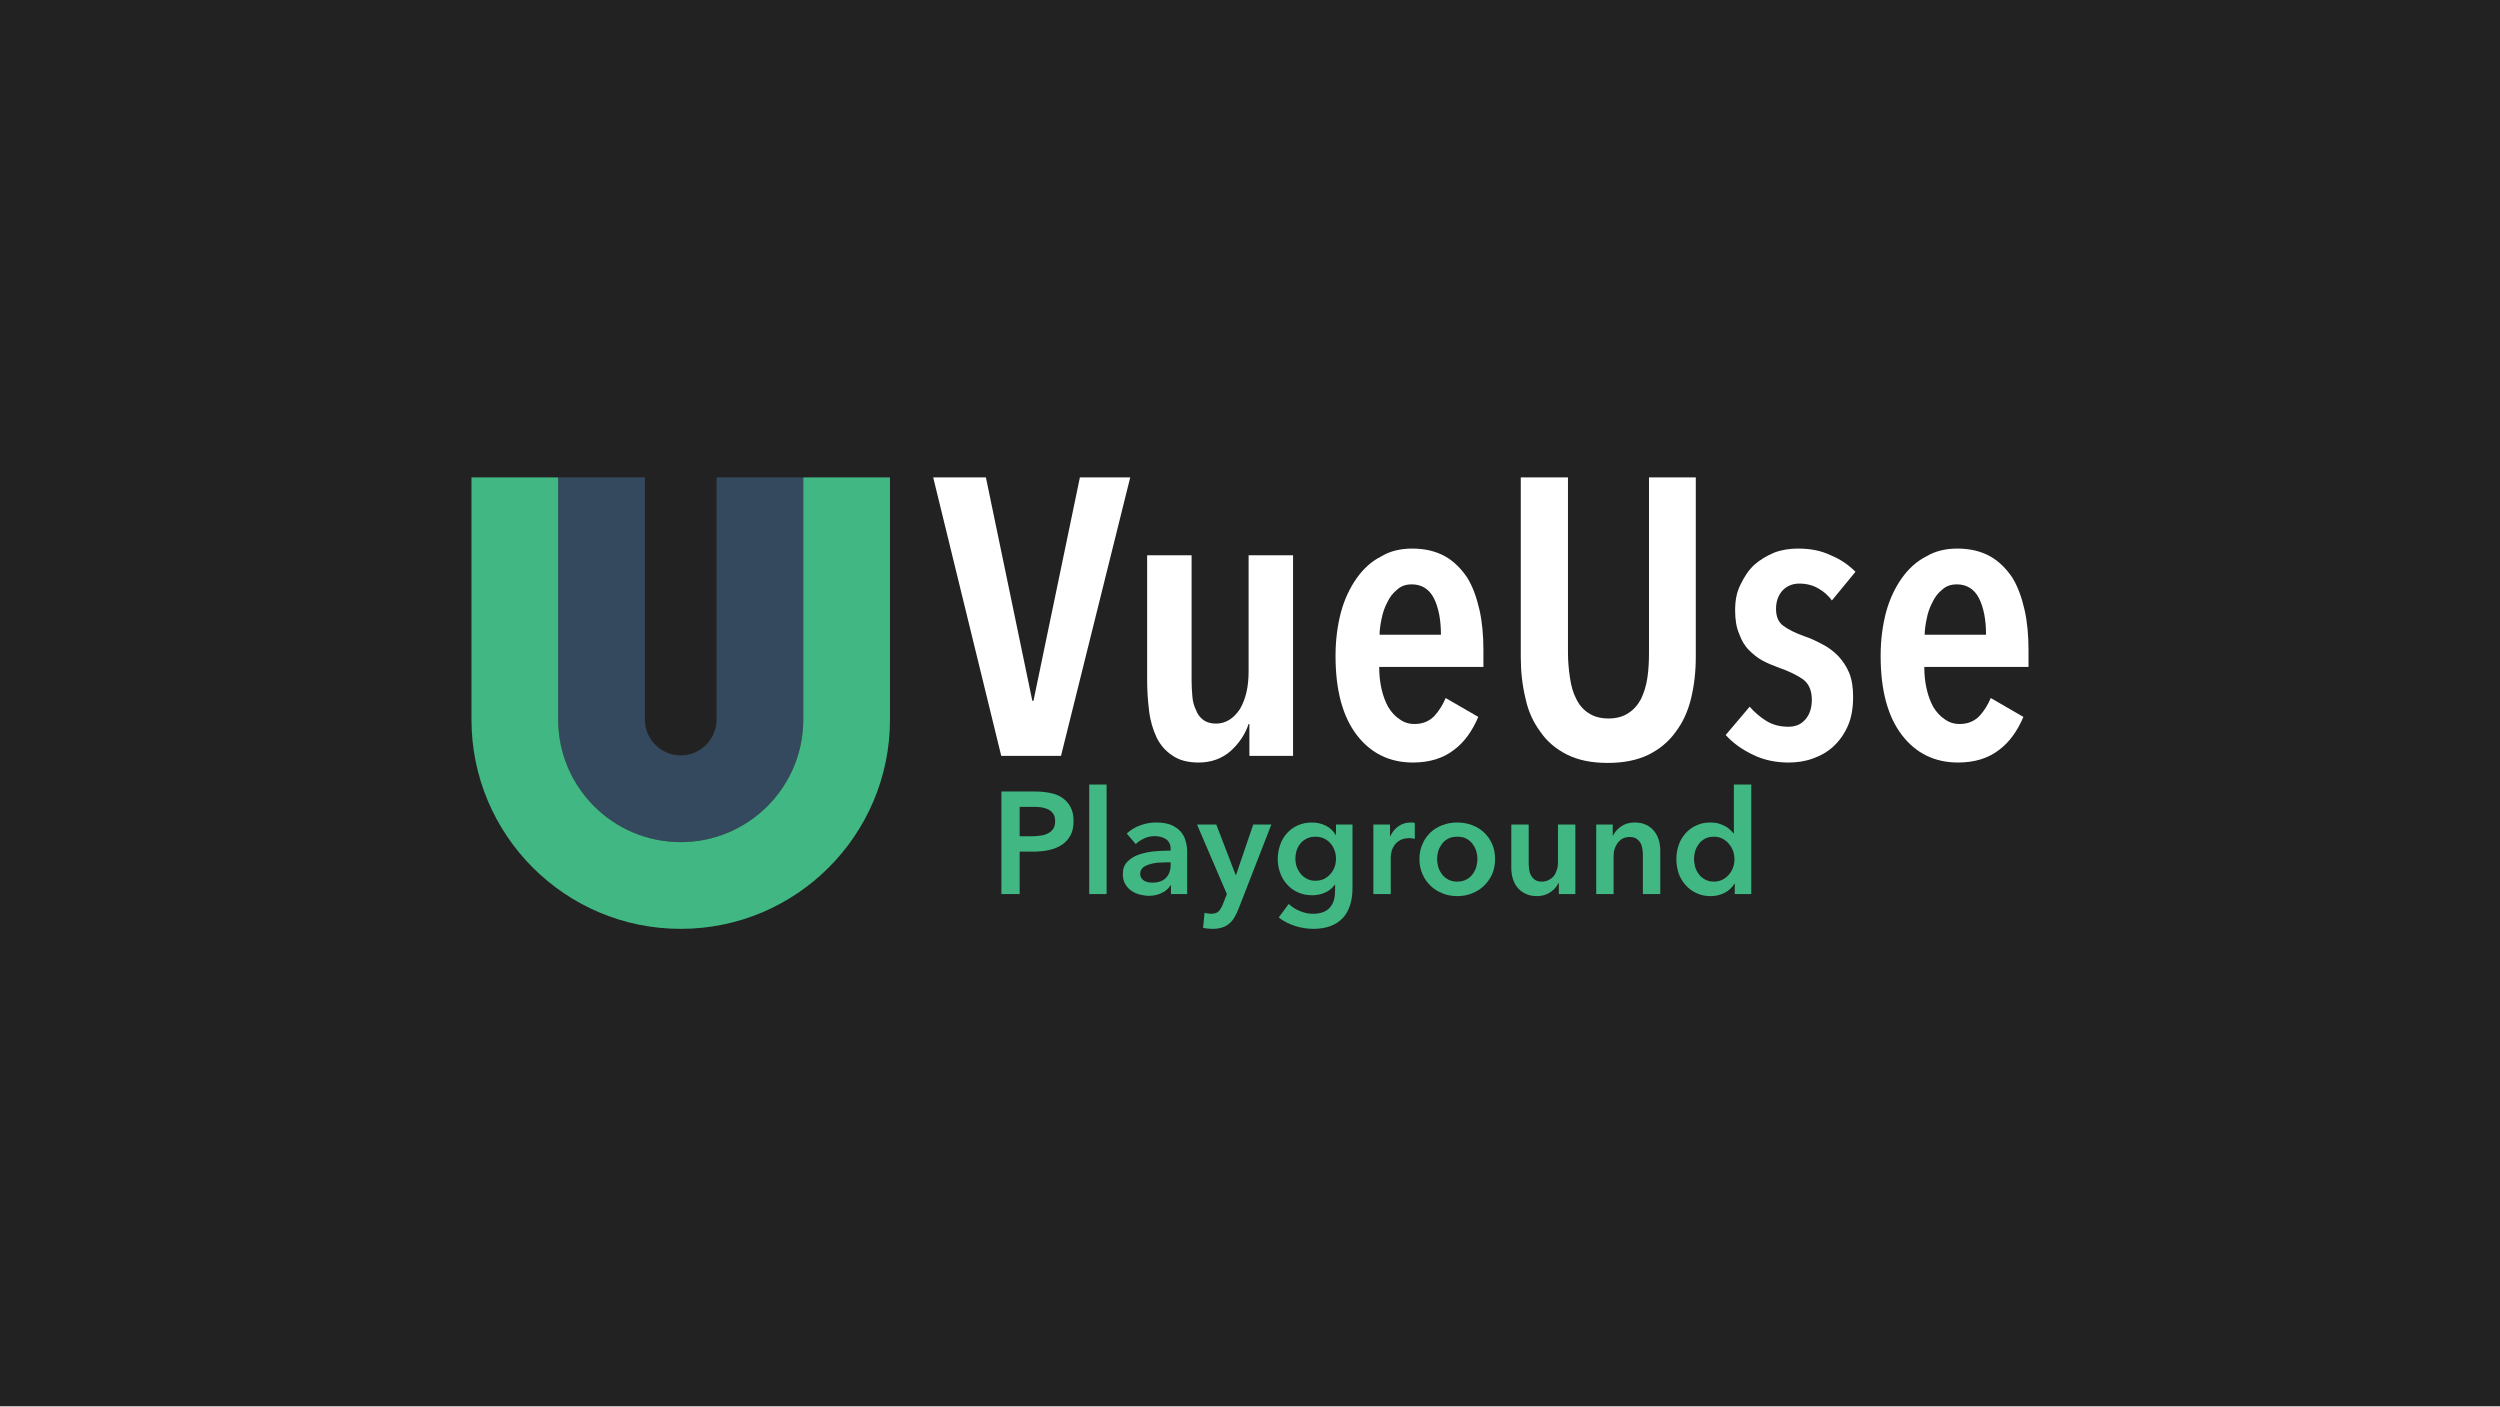
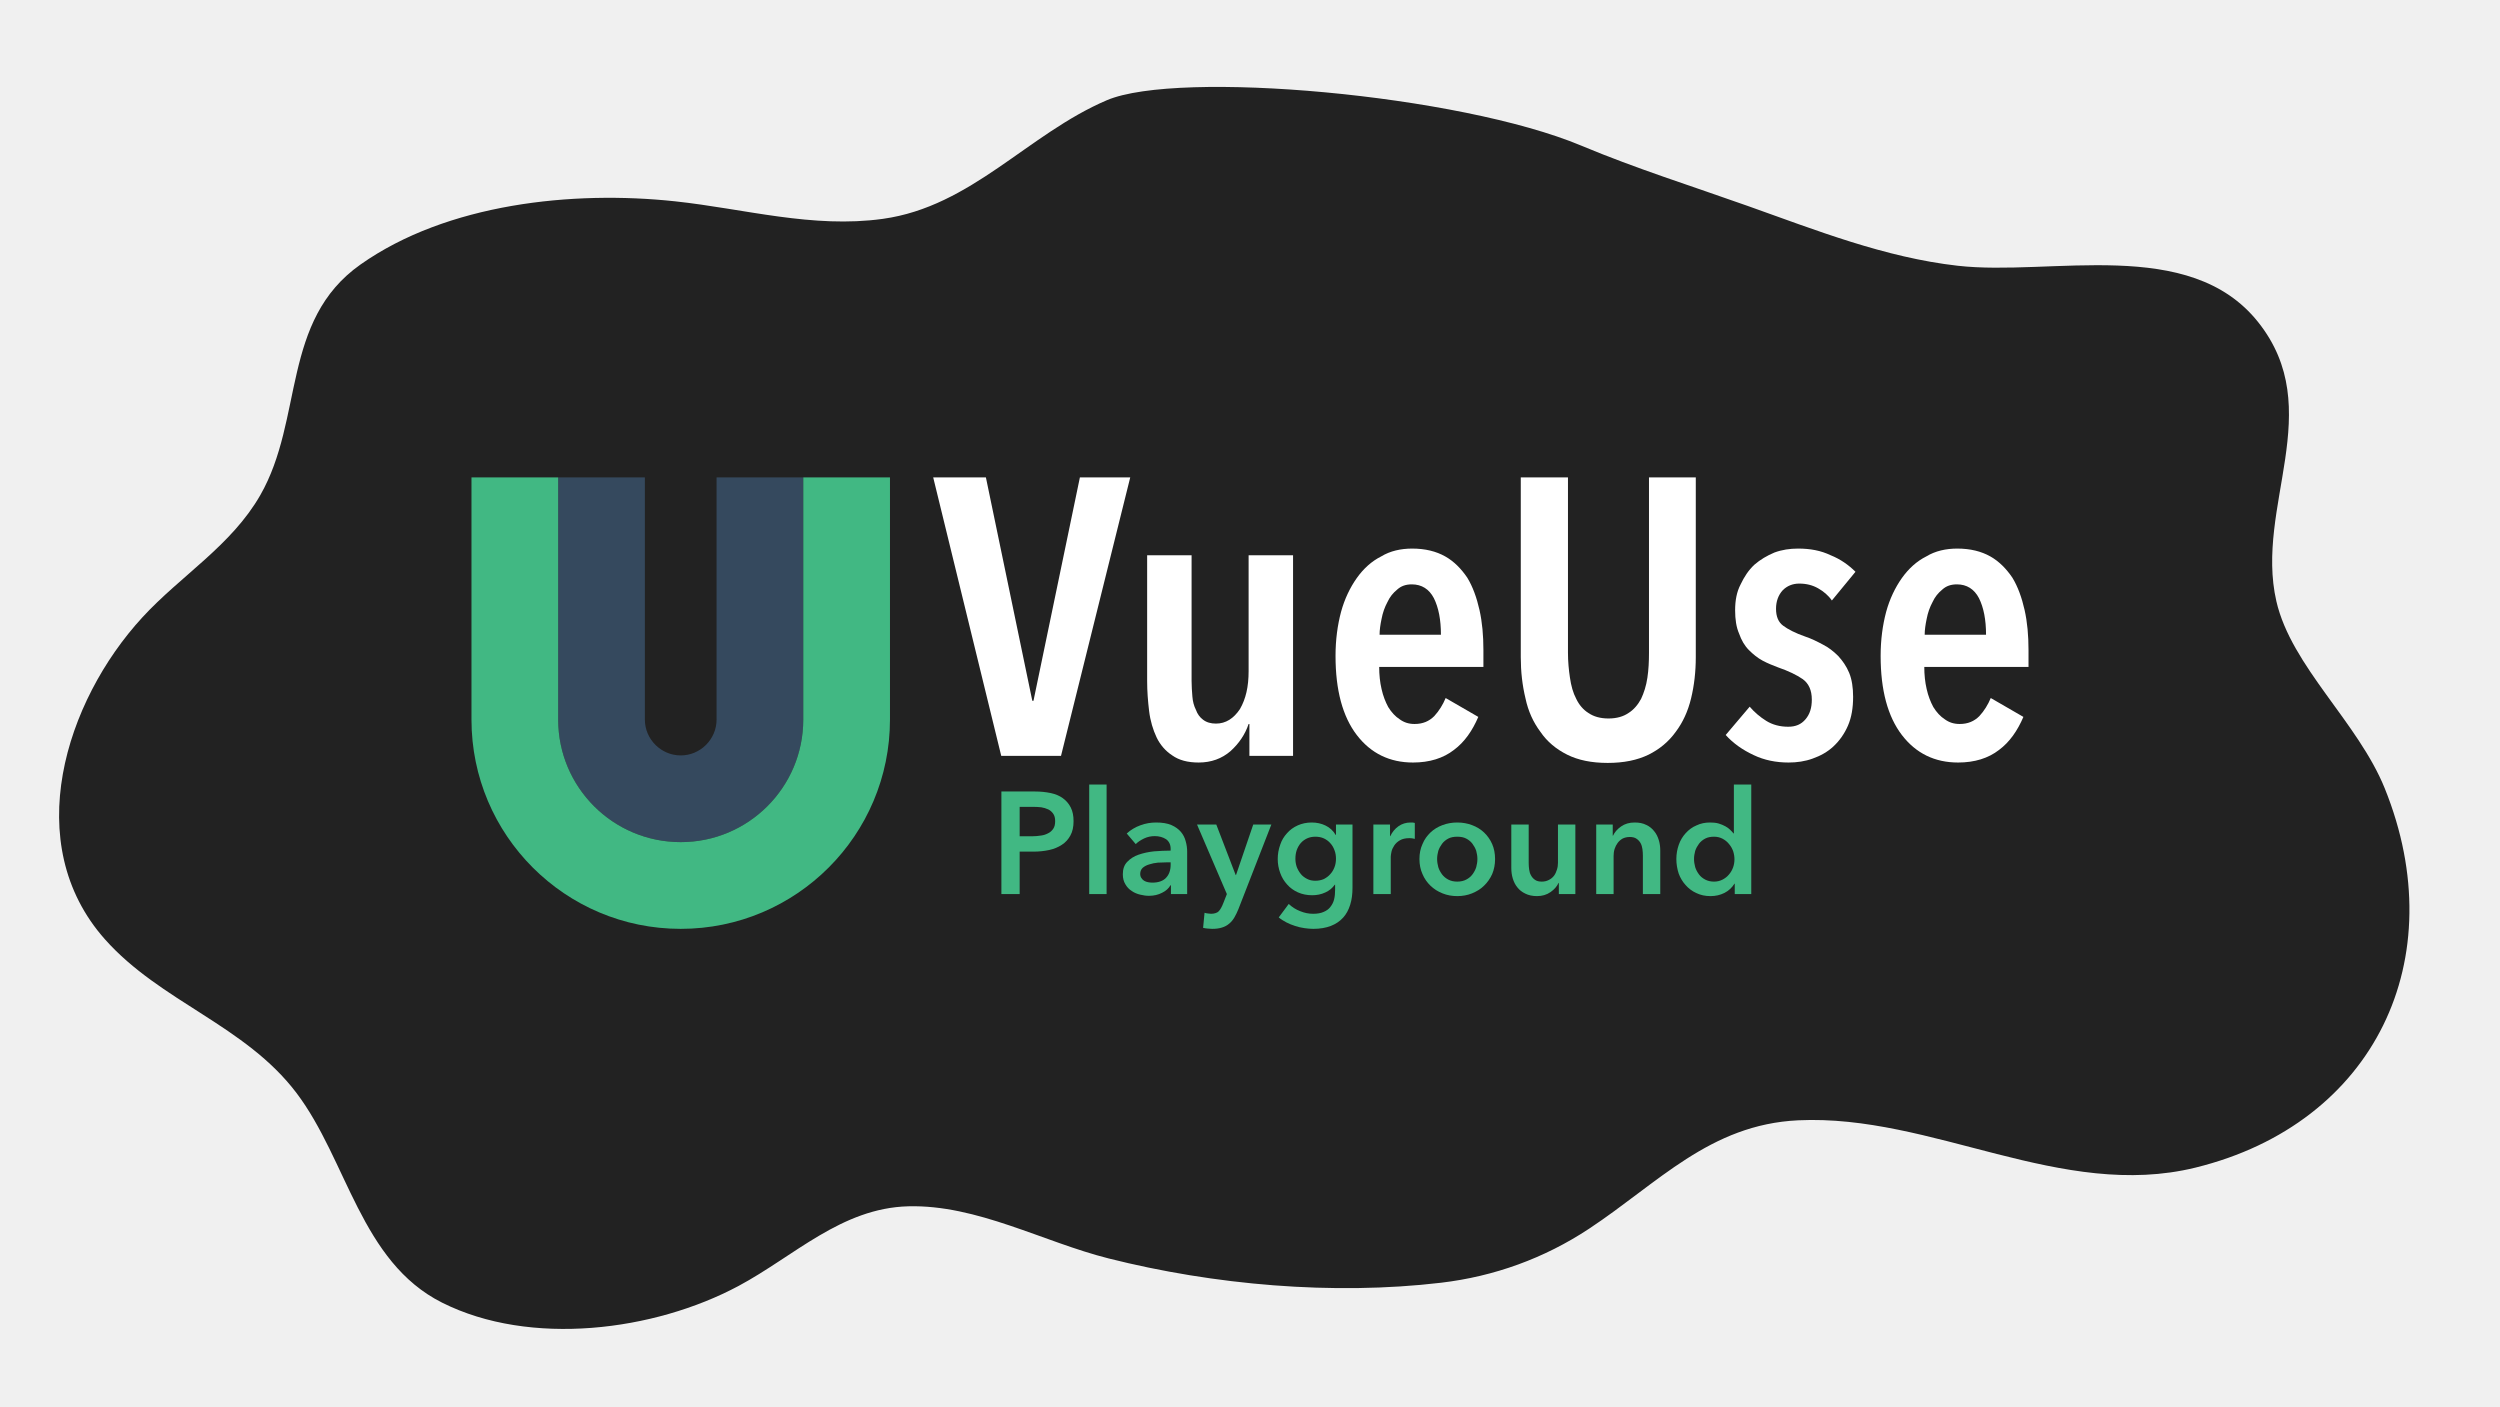
<svg xmlns="http://www.w3.org/2000/svg" width="100%" height="100%" viewBox="0 0 1600 900" version="1.1" xml:space="preserve" style="fill-rule:evenodd;clip-rule:evenodd;stroke-linejoin:round;stroke-miterlimit:2;">
-   <g transform="matrix(1.01385,0,0,1.02876,3.43413,2.77482)">
-     <rect x="-3.387" y="-2.697" width="1578.14" height="874.841" style="fill:rgb(34,34,34);" />
-   </g>
+   <path d="M1012.18,93.272C933.955,60.481 754.115,44.611 708.345,64.161C657.805,85.749 621.775,132.177 565.014,140.068C520.062,146.316 476.422,133.604 432.038,128.842C366.496,121.81 286.108,130.212 230.695,169.307C179.861,205.172 194.486,268.143 166.609,316.856C148.075,349.244 115.717,368.327 91.042,395.195C41.739,448.881 12.787,539.932 67.155,601.149C102.745,641.223 156.925,656.109 189.765,699.524C222.291,742.525 230.823,807.486 282.898,833.671C339.333,862.048 418.611,851.939 472.649,823.022C508.267,803.962 538.563,773.155 581.28,772.036C625.295,770.884 667.569,794.822 709.516,805.401C776.918,822.401 853.138,829.118 922.24,820.954C956.274,816.933 988.336,805.327 1016.94,786.427C1061.15,757.209 1094.29,719.68 1150.84,716.998C1236.58,712.933 1319.22,768.43 1405.18,747.253C1519.88,718.994 1570.2,613.612 1526.3,504.695C1509.2,462.278 1466.46,426.494 1456.88,384.821C1442.94,324.198 1489.75,262.104 1445.2,206.139C1401.21,150.872 1312.91,176.909 1252.87,170.075C1206.23,164.766 1162.52,147.433 1118.61,131.825C1083.06,119.189 1047,107.867 1012.18,93.272Z" style="fill:rgb(34,34,34);" />
  <g transform="matrix(1.38304,0,0,1.38304,-249.717,-166.374)">
    <g transform="matrix(0.241254,0,0,0.241254,374.934,325.032)">
      <path d="M735.07,67.05L735.07,531.58C735.07,661.41 629.83,766.65 500,766.65C370.17,766.65 264.93,661.41 264.93,531.58L264.93,67.05L431.23,67.05L431.23,531.58C431.23,569.306 462.274,600.35 500,600.35C537.726,600.35 568.77,569.306 568.77,531.58L568.77,67.05L735.07,67.05Z" style="fill:rgb(53,73,94);fill-rule:nonzero;" />
      <path d="M901.36,67.05L901.36,531.58C901.36,753.25 721.67,933 500,933C278.33,933 98.64,753.25 98.64,531.58L98.64,67.05L264.93,67.05L264.93,531.58C264.93,661.41 370.18,766.65 500,766.65C629.82,766.65 735.07,661.41 735.07,531.58L735.07,67.05L901.36,67.05Z" style="fill:rgb(65,184,131);fill-rule:nonzero;" />
    </g>
    <g>
      <g transform="matrix(1,0,0,1,-37.5759,-118.784)">
        <g transform="matrix(67.0528,0,0,67.0528,676.299,652.814)">
          <path d="M0.078,-0.708L0.309,-0.708C0.35,-0.708 0.386,-0.704 0.419,-0.697C0.452,-0.69 0.48,-0.678 0.503,-0.661C0.526,-0.644 0.544,-0.623 0.557,-0.597C0.57,-0.571 0.576,-0.54 0.576,-0.503C0.576,-0.464 0.569,-0.431 0.554,-0.404C0.539,-0.377 0.52,-0.356 0.495,-0.34C0.469,-0.323 0.44,-0.311 0.407,-0.304C0.374,-0.297 0.338,-0.293 0.301,-0.293L0.204,-0.293L0.204,-0L0.078,-0L0.078,-0.708ZM0.292,-0.399C0.313,-0.399 0.332,-0.401 0.351,-0.404C0.37,-0.406 0.386,-0.412 0.401,-0.42C0.416,-0.427 0.427,-0.438 0.436,-0.451C0.445,-0.464 0.449,-0.482 0.449,-0.503C0.449,-0.524 0.445,-0.541 0.436,-0.554C0.427,-0.567 0.416,-0.577 0.402,-0.584C0.387,-0.591 0.371,-0.596 0.353,-0.599C0.334,-0.601 0.315,-0.602 0.296,-0.602L0.204,-0.602L0.204,-0.399L0.292,-0.399Z" style="fill:rgb(65,184,131);fill-rule:nonzero;" />
        </g>
        <g transform="matrix(67.0528,0,0,67.0528,717.202,652.814)">
          <rect x="0.074" y="-0.756" width="0.12" height="0.756" style="fill:rgb(65,184,131);fill-rule:nonzero;" />
        </g>
        <g transform="matrix(67.0528,0,0,67.0528,735.172,652.814)">
          <path d="M0.37,-0.061L0.367,-0.061C0.355,-0.04 0.336,-0.022 0.309,-0.009C0.282,0.005 0.252,0.012 0.218,0.012C0.199,0.012 0.179,0.009 0.158,0.004C0.137,-0.001 0.117,-0.009 0.1,-0.021C0.082,-0.032 0.067,-0.048 0.056,-0.067C0.044,-0.086 0.038,-0.109 0.038,-0.137C0.038,-0.173 0.048,-0.202 0.069,-0.223C0.089,-0.244 0.115,-0.261 0.147,-0.272C0.179,-0.283 0.215,-0.291 0.254,-0.295C0.293,-0.298 0.331,-0.3 0.368,-0.3L0.368,-0.312C0.368,-0.342 0.357,-0.364 0.336,-0.379C0.314,-0.393 0.288,-0.4 0.258,-0.4C0.233,-0.4 0.208,-0.395 0.185,-0.384C0.162,-0.373 0.142,-0.36 0.127,-0.345L0.065,-0.418C0.092,-0.443 0.124,-0.462 0.16,-0.475C0.195,-0.488 0.231,-0.494 0.268,-0.494C0.311,-0.494 0.346,-0.488 0.374,-0.476C0.401,-0.464 0.423,-0.448 0.439,-0.429C0.455,-0.41 0.466,-0.388 0.472,-0.364C0.479,-0.34 0.482,-0.316 0.482,-0.292L0.482,-0L0.37,-0L0.37,-0.061ZM0.368,-0.219L0.341,-0.219C0.322,-0.219 0.301,-0.218 0.28,-0.217C0.259,-0.215 0.239,-0.211 0.221,-0.205C0.203,-0.2 0.188,-0.192 0.176,-0.182C0.164,-0.171 0.158,-0.157 0.158,-0.139C0.158,-0.128 0.161,-0.118 0.166,-0.111C0.171,-0.103 0.177,-0.097 0.185,-0.092C0.193,-0.087 0.202,-0.084 0.212,-0.082C0.222,-0.08 0.232,-0.079 0.242,-0.079C0.283,-0.079 0.315,-0.09 0.336,-0.112C0.357,-0.134 0.368,-0.164 0.368,-0.202L0.368,-0.219Z" style="fill:rgb(65,184,131);fill-rule:nonzero;" />
        </g>
        <g transform="matrix(67.0528,0,0,67.0528,772.051,652.814)">
          <path d="M0,-0.48L0.133,-0.48L0.267,-0.131L0.269,-0.131L0.388,-0.48L0.513,-0.48L0.286,0.103C0.277,0.125 0.268,0.144 0.258,0.161C0.248,0.178 0.236,0.193 0.222,0.204C0.208,0.216 0.192,0.225 0.172,0.231C0.154,0.237 0.131,0.24 0.104,0.24C0.094,0.24 0.084,0.239 0.074,0.238C0.063,0.237 0.053,0.236 0.042,0.233L0.052,0.129C0.06,0.132 0.068,0.133 0.076,0.134C0.083,0.135 0.09,0.136 0.097,0.136C0.11,0.136 0.12,0.134 0.129,0.131C0.138,0.128 0.145,0.124 0.151,0.117C0.157,0.111 0.162,0.103 0.167,0.094C0.172,0.085 0.177,0.074 0.182,0.061L0.206,-0L0,-0.48Z" style="fill:rgb(65,184,131);fill-rule:nonzero;" />
        </g>
        <g transform="matrix(67.0528,0,0,67.0528,806.449,652.814)">
          <path d="M0.56,-0.48L0.56,-0.043C0.56,0 0.555,0.039 0.544,0.074C0.533,0.109 0.517,0.139 0.495,0.163C0.472,0.188 0.444,0.207 0.41,0.22C0.376,0.233 0.336,0.24 0.289,0.24C0.27,0.24 0.249,0.238 0.228,0.235C0.206,0.232 0.185,0.227 0.164,0.22C0.142,0.213 0.122,0.205 0.103,0.195C0.084,0.185 0.066,0.174 0.051,0.161L0.12,0.068C0.143,0.09 0.17,0.107 0.199,0.118C0.228,0.13 0.258,0.136 0.288,0.136C0.317,0.136 0.341,0.132 0.361,0.123C0.38,0.115 0.396,0.104 0.407,0.089C0.419,0.074 0.428,0.057 0.433,0.037C0.438,0.017 0.44,-0.006 0.44,-0.03L0.44,-0.065L0.438,-0.065C0.421,-0.041 0.399,-0.023 0.372,-0.011C0.344,0.002 0.314,0.008 0.281,0.008C0.245,0.008 0.212,0.001 0.183,-0.012C0.154,-0.025 0.129,-0.043 0.109,-0.066C0.088,-0.089 0.072,-0.115 0.061,-0.146C0.05,-0.176 0.044,-0.208 0.044,-0.242C0.044,-0.277 0.05,-0.309 0.061,-0.34C0.071,-0.371 0.087,-0.397 0.108,-0.42C0.128,-0.443 0.153,-0.461 0.182,-0.474C0.211,-0.487 0.243,-0.494 0.279,-0.494C0.313,-0.494 0.345,-0.487 0.374,-0.473C0.403,-0.459 0.427,-0.437 0.444,-0.408L0.446,-0.408L0.446,-0.48L0.56,-0.48ZM0.304,-0.396C0.282,-0.396 0.263,-0.392 0.246,-0.384C0.229,-0.376 0.214,-0.365 0.203,-0.352C0.191,-0.338 0.182,-0.322 0.175,-0.303C0.169,-0.285 0.166,-0.265 0.166,-0.244C0.166,-0.224 0.169,-0.206 0.175,-0.188C0.182,-0.17 0.191,-0.154 0.203,-0.139C0.214,-0.125 0.229,-0.114 0.246,-0.105C0.263,-0.096 0.282,-0.092 0.303,-0.092C0.325,-0.092 0.345,-0.096 0.363,-0.104C0.38,-0.113 0.395,-0.124 0.407,-0.138C0.42,-0.152 0.429,-0.168 0.436,-0.186C0.443,-0.204 0.446,-0.224 0.446,-0.244C0.446,-0.264 0.443,-0.284 0.436,-0.302C0.429,-0.321 0.42,-0.337 0.407,-0.351C0.395,-0.365 0.38,-0.376 0.363,-0.384C0.346,-0.392 0.326,-0.396 0.304,-0.396Z" style="fill:rgb(65,184,131);fill-rule:nonzero;" />
        </g>
        <g transform="matrix(67.0528,0,0,67.0528,848.826,652.814)">
          <path d="M0.072,-0.48L0.187,-0.48L0.187,-0.4L0.189,-0.4C0.202,-0.428 0.221,-0.451 0.245,-0.468C0.269,-0.485 0.297,-0.494 0.329,-0.494C0.334,-0.494 0.339,-0.494 0.344,-0.494C0.349,-0.493 0.354,-0.492 0.358,-0.491L0.358,-0.381C0.35,-0.383 0.343,-0.384 0.338,-0.385C0.332,-0.386 0.326,-0.386 0.321,-0.386C0.294,-0.386 0.272,-0.381 0.255,-0.371C0.238,-0.361 0.225,-0.349 0.216,-0.335C0.207,-0.321 0.2,-0.307 0.197,-0.292C0.194,-0.277 0.192,-0.266 0.192,-0.257L0.192,-0L0.072,-0L0.072,-0.48Z" style="fill:rgb(65,184,131);fill-rule:nonzero;" />
        </g>
        <g transform="matrix(67.0528,0,0,67.0528,872.027,652.814)">
          <path d="M0.044,-0.242C0.044,-0.28 0.051,-0.315 0.065,-0.345C0.078,-0.377 0.097,-0.403 0.12,-0.425C0.143,-0.447 0.171,-0.464 0.203,-0.476C0.235,-0.488 0.269,-0.494 0.305,-0.494C0.341,-0.494 0.375,-0.488 0.407,-0.476C0.439,-0.464 0.467,-0.447 0.49,-0.425C0.513,-0.403 0.532,-0.377 0.546,-0.345C0.559,-0.315 0.566,-0.28 0.566,-0.242C0.566,-0.204 0.559,-0.169 0.546,-0.138C0.532,-0.107 0.513,-0.08 0.49,-0.058C0.467,-0.035 0.439,-0.018 0.407,-0.005C0.375,0.008 0.341,0.014 0.305,0.014C0.269,0.014 0.235,0.008 0.203,-0.005C0.171,-0.018 0.143,-0.035 0.12,-0.058C0.097,-0.08 0.078,-0.107 0.065,-0.138C0.051,-0.169 0.044,-0.204 0.044,-0.242ZM0.166,-0.242C0.166,-0.223 0.169,-0.205 0.174,-0.186C0.18,-0.167 0.189,-0.151 0.2,-0.136C0.211,-0.121 0.226,-0.109 0.243,-0.1C0.26,-0.091 0.281,-0.086 0.305,-0.086C0.329,-0.086 0.35,-0.091 0.367,-0.1C0.384,-0.109 0.399,-0.121 0.41,-0.136C0.421,-0.151 0.43,-0.167 0.436,-0.186C0.441,-0.205 0.444,-0.223 0.444,-0.242C0.444,-0.261 0.441,-0.279 0.436,-0.298C0.43,-0.316 0.421,-0.332 0.41,-0.347C0.399,-0.362 0.384,-0.374 0.367,-0.383C0.35,-0.392 0.329,-0.396 0.305,-0.396C0.281,-0.396 0.26,-0.392 0.243,-0.383C0.226,-0.374 0.211,-0.362 0.2,-0.347C0.189,-0.332 0.18,-0.316 0.174,-0.298C0.169,-0.279 0.166,-0.261 0.166,-0.242Z" style="fill:rgb(65,184,131);fill-rule:nonzero;" />
        </g>
        <g transform="matrix(67.0528,0,0,67.0528,912.929,652.814)">
          <path d="M0.51,-0L0.396,-0L0.396,-0.077L0.394,-0.077C0.383,-0.053 0.365,-0.032 0.339,-0.014C0.312,0.005 0.281,0.014 0.245,0.014C0.214,0.014 0.187,0.008 0.165,-0.003C0.142,-0.014 0.124,-0.028 0.11,-0.046C0.095,-0.064 0.085,-0.085 0.078,-0.108C0.071,-0.131 0.068,-0.155 0.068,-0.18L0.068,-0.48L0.188,-0.48L0.188,-0.214C0.188,-0.2 0.189,-0.185 0.191,-0.17C0.193,-0.155 0.197,-0.141 0.204,-0.129C0.211,-0.116 0.22,-0.106 0.232,-0.098C0.243,-0.09 0.259,-0.086 0.278,-0.086C0.297,-0.086 0.313,-0.09 0.328,-0.098C0.342,-0.105 0.354,-0.115 0.363,-0.127C0.372,-0.139 0.378,-0.153 0.383,-0.169C0.388,-0.184 0.39,-0.2 0.39,-0.216L0.39,-0.48L0.51,-0.48L0.51,-0Z" style="fill:rgb(65,184,131);fill-rule:nonzero;" />
        </g>
        <g transform="matrix(67.0528,0,0,67.0528,951.953,652.814)">
          <path d="M0.072,-0.48L0.186,-0.48L0.186,-0.403L0.188,-0.403C0.199,-0.427 0.217,-0.448 0.244,-0.467C0.27,-0.485 0.301,-0.494 0.337,-0.494C0.368,-0.494 0.395,-0.489 0.418,-0.477C0.44,-0.467 0.458,-0.452 0.472,-0.434C0.487,-0.416 0.497,-0.395 0.504,-0.372C0.511,-0.349 0.514,-0.325 0.514,-0.3L0.514,-0L0.394,-0L0.394,-0.266C0.394,-0.28 0.393,-0.295 0.391,-0.31C0.389,-0.325 0.385,-0.339 0.378,-0.352C0.371,-0.364 0.362,-0.374 0.35,-0.382C0.339,-0.39 0.323,-0.394 0.304,-0.394C0.285,-0.394 0.268,-0.39 0.254,-0.383C0.24,-0.375 0.229,-0.365 0.22,-0.353C0.211,-0.341 0.204,-0.327 0.199,-0.312C0.194,-0.296 0.192,-0.28 0.192,-0.264L0.192,-0L0.072,-0L0.072,-0.48Z" style="fill:rgb(65,184,131);fill-rule:nonzero;" />
        </g>
        <g transform="matrix(67.0528,0,0,67.0528,990.978,652.814)">
          <path d="M0.56,-0L0.446,-0L0.446,-0.072L0.444,-0.072C0.427,-0.044 0.404,-0.023 0.375,-0.008C0.345,0.007 0.313,0.014 0.279,0.014C0.242,0.014 0.21,0.007 0.181,-0.007C0.152,-0.02 0.127,-0.039 0.107,-0.062C0.086,-0.085 0.07,-0.112 0.059,-0.142C0.049,-0.173 0.043,-0.207 0.043,-0.242C0.043,-0.277 0.049,-0.31 0.06,-0.341C0.071,-0.372 0.087,-0.398 0.108,-0.421C0.129,-0.444 0.153,-0.462 0.182,-0.474C0.211,-0.488 0.242,-0.494 0.276,-0.494C0.298,-0.494 0.318,-0.492 0.335,-0.487C0.352,-0.482 0.368,-0.475 0.381,-0.468C0.394,-0.461 0.405,-0.453 0.414,-0.444C0.423,-0.435 0.431,-0.427 0.437,-0.419L0.44,-0.419L0.44,-0.756L0.56,-0.756L0.56,-0ZM0.165,-0.242C0.165,-0.223 0.168,-0.205 0.173,-0.186C0.179,-0.167 0.188,-0.151 0.199,-0.136C0.21,-0.121 0.225,-0.109 0.242,-0.1C0.259,-0.091 0.28,-0.086 0.303,-0.086C0.325,-0.086 0.345,-0.091 0.362,-0.1C0.379,-0.109 0.394,-0.12 0.406,-0.135C0.419,-0.15 0.428,-0.166 0.435,-0.185C0.441,-0.203 0.444,-0.221 0.444,-0.24C0.444,-0.259 0.441,-0.277 0.435,-0.296C0.428,-0.315 0.419,-0.331 0.406,-0.346C0.394,-0.361 0.379,-0.373 0.362,-0.382C0.345,-0.391 0.325,-0.396 0.303,-0.396C0.28,-0.396 0.259,-0.392 0.242,-0.383C0.225,-0.374 0.21,-0.362 0.199,-0.347C0.188,-0.332 0.179,-0.316 0.173,-0.298C0.168,-0.279 0.165,-0.261 0.165,-0.242Z" style="fill:rgb(65,184,131);fill-rule:nonzero;" />
        </g>
      </g>
      <g transform="matrix(0.912504,0,0,0.912504,11.2396,1.10081)">
        <g transform="matrix(199.447,0,0,199.447,658.195,513.927)">
          <path d="M0.328,-0L0.176,-0L0.003,-0.708L0.137,-0.708L0.255,-0.14L0.258,-0.14L0.376,-0.708L0.504,-0.708L0.328,-0Z" style="fill:white;fill-rule:nonzero;" />
        </g>
        <g transform="matrix(199.447,0,0,199.447,754.527,513.927)">
          <path d="M0.324,-0L0.324,-0.081L0.322,-0.081C0.313,-0.054 0.297,-0.031 0.276,-0.012C0.254,0.007 0.227,0.017 0.195,0.017C0.167,0.017 0.145,0.011 0.128,-0.001C0.111,-0.012 0.097,-0.028 0.088,-0.047C0.079,-0.066 0.072,-0.089 0.069,-0.114C0.066,-0.139 0.064,-0.164 0.064,-0.19L0.064,-0.51L0.177,-0.51L0.177,-0.19C0.177,-0.177 0.178,-0.164 0.179,-0.151C0.18,-0.138 0.183,-0.127 0.188,-0.117C0.192,-0.106 0.198,-0.098 0.206,-0.092C0.215,-0.085 0.226,-0.082 0.239,-0.082C0.264,-0.082 0.284,-0.095 0.3,-0.119C0.315,-0.145 0.322,-0.176 0.322,-0.215L0.322,-0.51L0.435,-0.51L0.435,-0L0.324,-0Z" style="fill:white;fill-rule:nonzero;" />
        </g>
        <g transform="matrix(199.447,0,0,199.447,855.248,513.927)">
          <path d="M0.149,-0.226C0.149,-0.206 0.151,-0.187 0.155,-0.17C0.159,-0.152 0.165,-0.137 0.172,-0.124C0.18,-0.111 0.19,-0.1 0.201,-0.093C0.212,-0.085 0.224,-0.081 0.239,-0.081C0.26,-0.081 0.276,-0.088 0.289,-0.101C0.301,-0.114 0.311,-0.13 0.318,-0.147L0.401,-0.099C0.386,-0.064 0.366,-0.035 0.339,-0.015C0.312,0.006 0.277,0.017 0.235,0.017C0.176,0.017 0.128,-0.006 0.092,-0.053C0.056,-0.1 0.038,-0.167 0.038,-0.254C0.038,-0.295 0.043,-0.332 0.052,-0.366C0.061,-0.399 0.075,-0.428 0.092,-0.452C0.109,-0.476 0.13,-0.495 0.154,-0.507C0.177,-0.521 0.204,-0.527 0.233,-0.527C0.266,-0.527 0.294,-0.52 0.317,-0.507C0.34,-0.494 0.358,-0.475 0.373,-0.453C0.387,-0.43 0.397,-0.402 0.404,-0.371C0.411,-0.34 0.414,-0.306 0.414,-0.269L0.414,-0.226L0.149,-0.226ZM0.306,-0.308C0.306,-0.346 0.3,-0.377 0.288,-0.401C0.276,-0.424 0.257,-0.436 0.232,-0.436C0.217,-0.436 0.205,-0.432 0.195,-0.423C0.184,-0.414 0.176,-0.404 0.17,-0.391C0.163,-0.378 0.158,-0.364 0.155,-0.348C0.152,-0.334 0.15,-0.32 0.15,-0.308L0.306,-0.308Z" style="fill:white;fill-rule:nonzero;" />
        </g>
        <g transform="matrix(199.447,0,0,199.447,944.6,513.927)">
          <path d="M0.506,-0.251C0.506,-0.214 0.502,-0.179 0.494,-0.146C0.486,-0.113 0.473,-0.085 0.455,-0.061C0.437,-0.036 0.414,-0.017 0.386,-0.003C0.357,0.011 0.323,0.018 0.282,0.018C0.241,0.018 0.207,0.011 0.179,-0.003C0.151,-0.017 0.128,-0.036 0.111,-0.061C0.093,-0.085 0.08,-0.113 0.073,-0.146C0.065,-0.179 0.061,-0.214 0.061,-0.251L0.061,-0.708L0.181,-0.708L0.181,-0.262C0.181,-0.24 0.183,-0.219 0.186,-0.199C0.189,-0.178 0.194,-0.16 0.202,-0.145C0.209,-0.13 0.22,-0.117 0.233,-0.109C0.246,-0.1 0.263,-0.095 0.284,-0.095C0.305,-0.095 0.322,-0.1 0.335,-0.109C0.348,-0.117 0.359,-0.13 0.367,-0.145C0.374,-0.16 0.38,-0.178 0.383,-0.199C0.386,-0.219 0.387,-0.24 0.387,-0.262L0.387,-0.708L0.506,-0.708L0.506,-0.251Z" style="fill:white;fill-rule:nonzero;" />
        </g>
        <g transform="matrix(199.447,0,0,199.447,1057.69,513.927)">
          <path d="M0.285,-0.395C0.276,-0.408 0.264,-0.418 0.25,-0.426C0.236,-0.434 0.22,-0.438 0.202,-0.438C0.185,-0.438 0.171,-0.432 0.16,-0.421C0.149,-0.409 0.143,-0.393 0.143,-0.374C0.143,-0.354 0.149,-0.34 0.161,-0.331C0.173,-0.322 0.192,-0.312 0.218,-0.303C0.233,-0.298 0.247,-0.291 0.262,-0.283C0.276,-0.276 0.289,-0.266 0.301,-0.254C0.312,-0.242 0.322,-0.228 0.329,-0.211C0.336,-0.194 0.339,-0.173 0.339,-0.15C0.339,-0.122 0.335,-0.098 0.326,-0.077C0.317,-0.056 0.304,-0.038 0.289,-0.024C0.274,-0.01 0.256,0 0.236,0.007C0.217,0.014 0.196,0.017 0.175,0.017C0.143,0.017 0.113,0.011 0.086,-0.002C0.058,-0.015 0.034,-0.032 0.015,-0.053L0.076,-0.125C0.088,-0.111 0.102,-0.099 0.118,-0.089C0.134,-0.079 0.153,-0.074 0.174,-0.074C0.193,-0.074 0.207,-0.08 0.218,-0.093C0.229,-0.106 0.234,-0.122 0.234,-0.143C0.234,-0.167 0.226,-0.184 0.211,-0.195C0.195,-0.206 0.174,-0.216 0.148,-0.225C0.135,-0.23 0.122,-0.235 0.109,-0.242C0.096,-0.249 0.085,-0.258 0.074,-0.269C0.063,-0.28 0.055,-0.294 0.049,-0.311C0.042,-0.327 0.039,-0.347 0.039,-0.37C0.039,-0.395 0.043,-0.417 0.053,-0.436C0.062,-0.455 0.073,-0.472 0.088,-0.486C0.103,-0.499 0.12,-0.509 0.139,-0.517C0.158,-0.524 0.178,-0.527 0.199,-0.527C0.23,-0.527 0.257,-0.522 0.282,-0.51C0.307,-0.5 0.328,-0.485 0.345,-0.468L0.285,-0.395Z" style="fill:white;fill-rule:nonzero;" />
        </g>
        <g transform="matrix(199.447,0,0,199.447,1131.68,513.927)">
          <path d="M0.149,-0.226C0.149,-0.206 0.151,-0.187 0.155,-0.17C0.159,-0.152 0.165,-0.137 0.172,-0.124C0.18,-0.111 0.19,-0.1 0.201,-0.093C0.212,-0.085 0.224,-0.081 0.239,-0.081C0.26,-0.081 0.276,-0.088 0.289,-0.101C0.301,-0.114 0.311,-0.13 0.318,-0.147L0.401,-0.099C0.386,-0.064 0.366,-0.035 0.339,-0.015C0.312,0.006 0.277,0.017 0.235,0.017C0.176,0.017 0.128,-0.006 0.092,-0.053C0.056,-0.1 0.038,-0.167 0.038,-0.254C0.038,-0.295 0.043,-0.332 0.052,-0.366C0.061,-0.399 0.075,-0.428 0.092,-0.452C0.109,-0.476 0.13,-0.495 0.154,-0.507C0.177,-0.521 0.204,-0.527 0.233,-0.527C0.266,-0.527 0.294,-0.52 0.317,-0.507C0.34,-0.494 0.358,-0.475 0.373,-0.453C0.387,-0.43 0.397,-0.402 0.404,-0.371C0.411,-0.34 0.414,-0.306 0.414,-0.269L0.414,-0.226L0.149,-0.226ZM0.306,-0.308C0.306,-0.346 0.3,-0.377 0.288,-0.401C0.276,-0.424 0.257,-0.436 0.232,-0.436C0.217,-0.436 0.205,-0.432 0.195,-0.423C0.184,-0.414 0.176,-0.404 0.17,-0.391C0.163,-0.378 0.158,-0.364 0.155,-0.348C0.152,-0.334 0.15,-0.32 0.15,-0.308L0.306,-0.308Z" style="fill:white;fill-rule:nonzero;" />
        </g>
      </g>
    </g>
  </g>
</svg>
